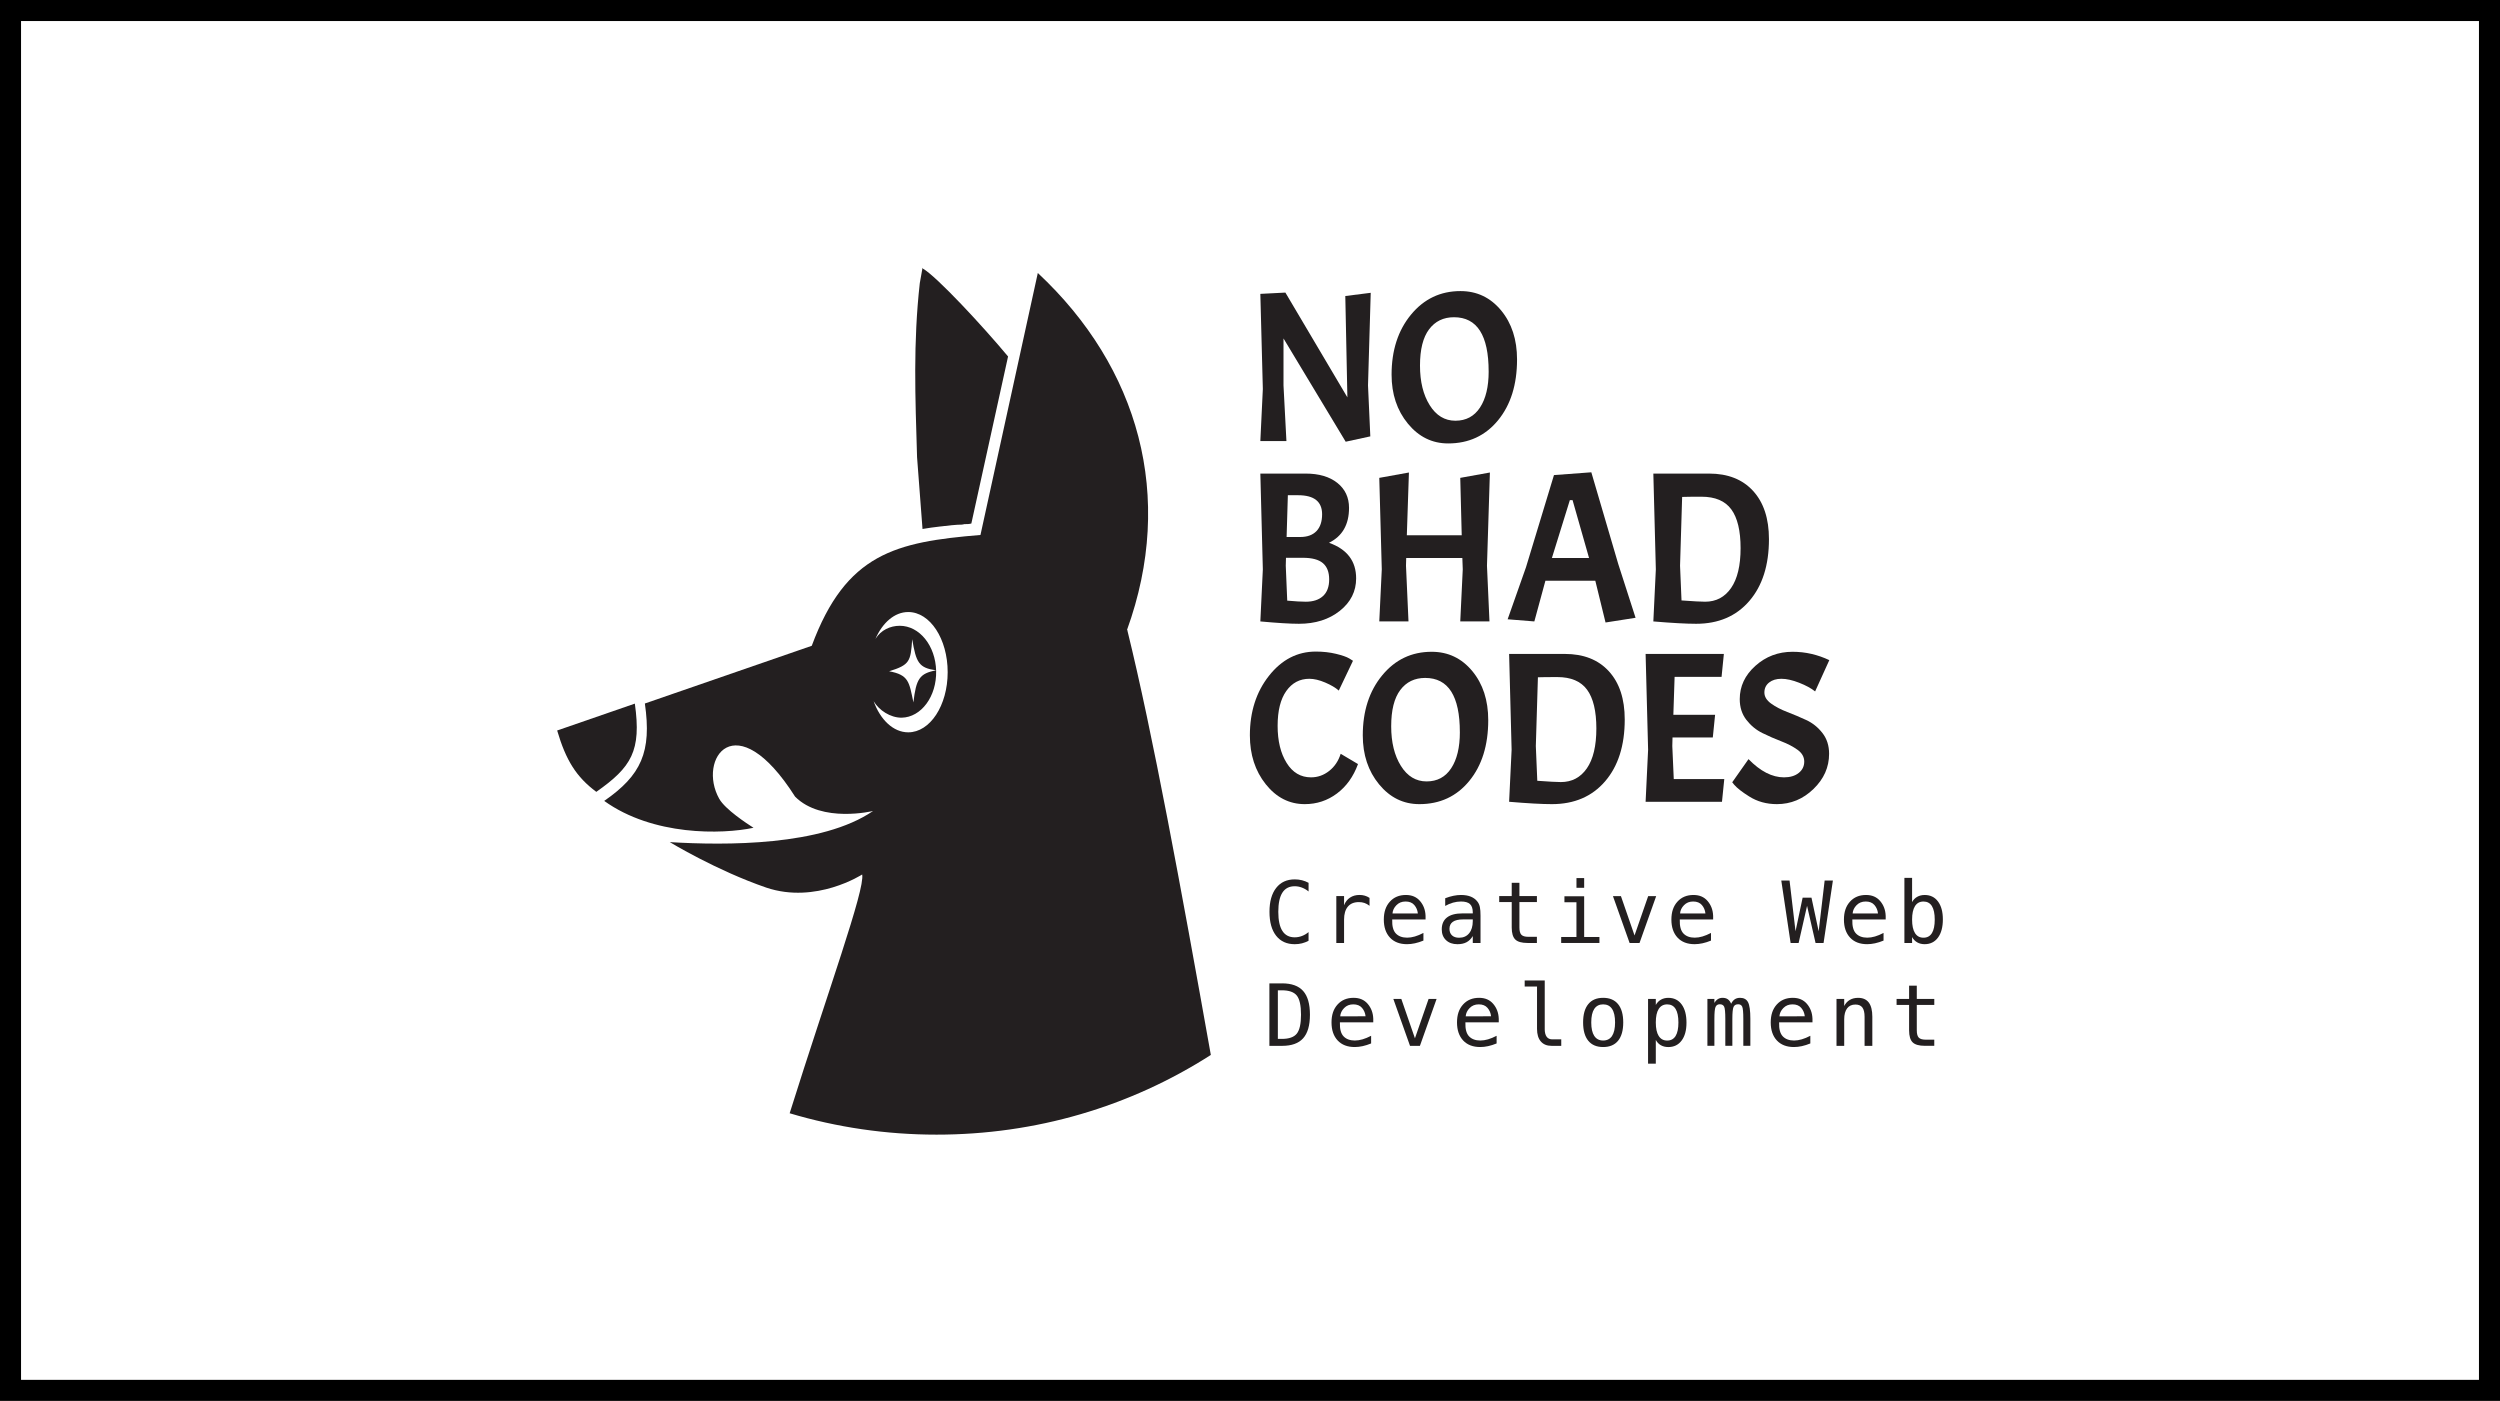
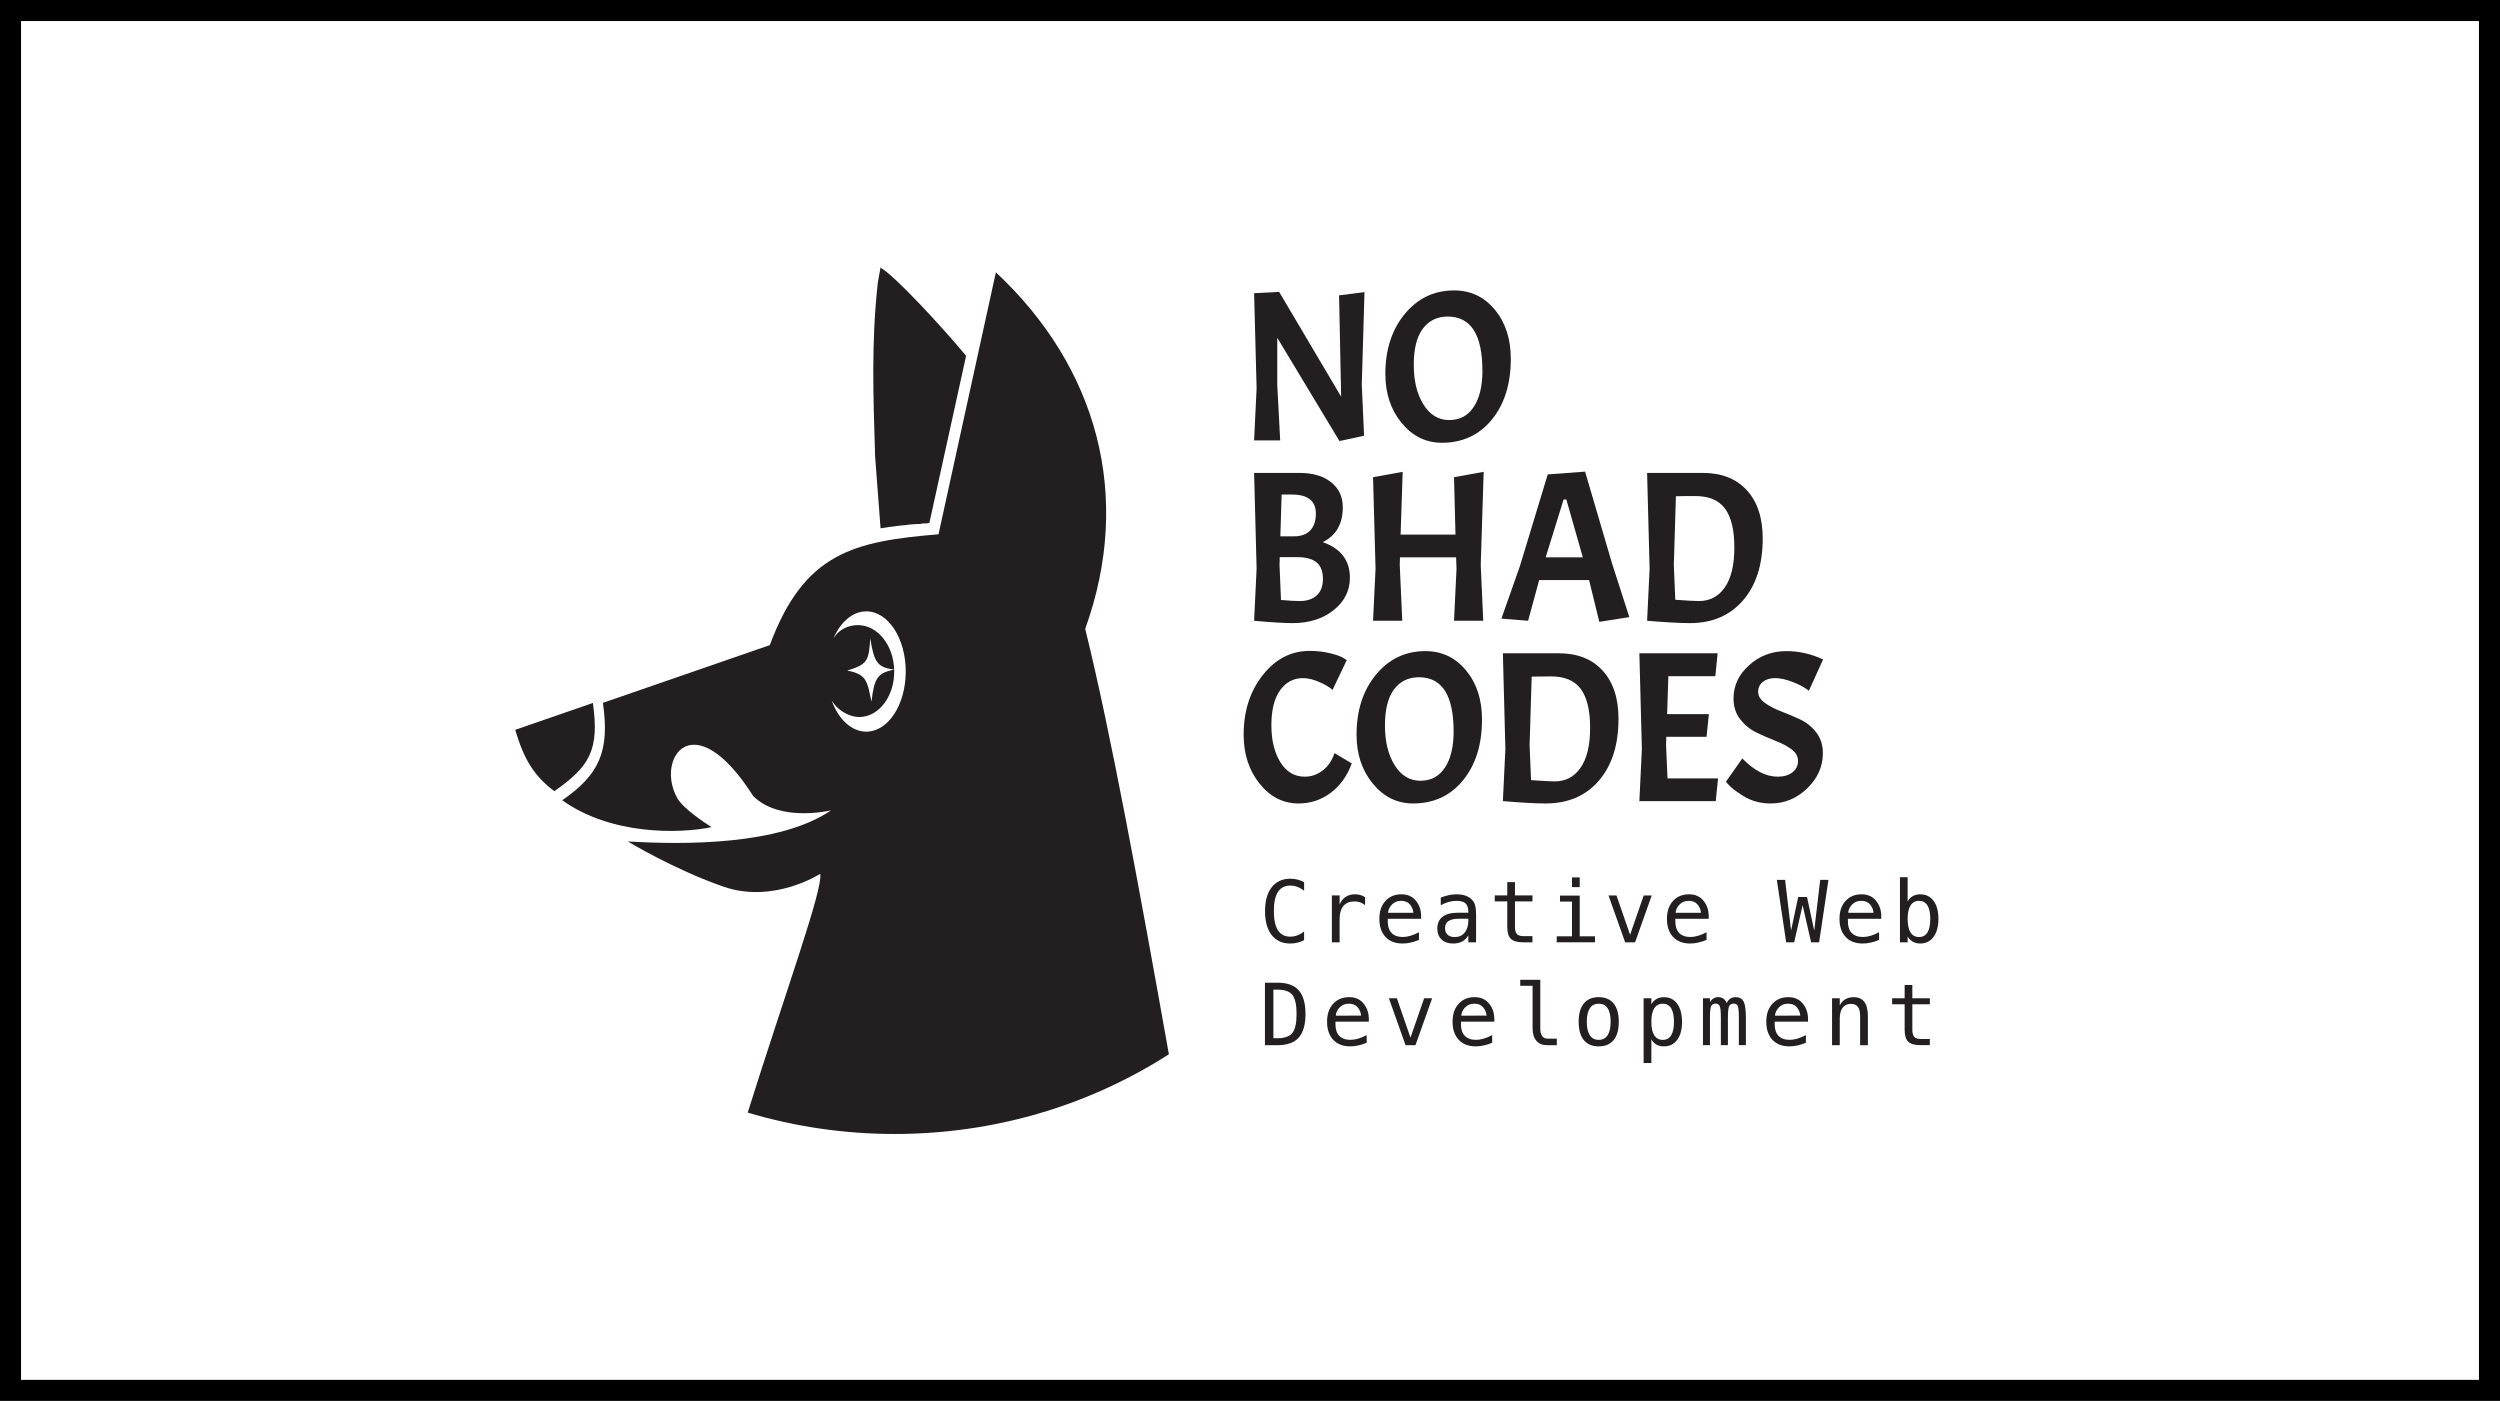
<svg xmlns="http://www.w3.org/2000/svg" width="1069.5" height="599.3" viewBox="0 0 1069.5 599.3">
  <rect id="Card_Outline" x="4.5" y="4.5" width="1060.5" height="590.3" fill="#fff" stroke="#000" stroke-miterlimit="10" stroke-width="9" />
-   <g transform="translate(17.211 1.3489) scale(0.763895)">
-     <g id="Text">
-       <g>
-         <path d="M745.11,162.21l-1.52,51.84,1.29,28.56-13.79,3-34.83-57.84v26.28l1.64,31.2h-14.61l1.4-29.16-1.4-53.28,14.03-.72,34.72,58.68-1.17-56.76,14.26-1.8Z" fill="#231f20" />
-         <path d="M795.37,161.25c9.19,0,16.77,3.6,22.74,10.8,5.96,7.2,8.94,16.36,8.94,27.48,0,14.08-3.55,25.44-10.64,34.08-7.09,8.64-16.41,12.96-27.94,12.96-8.96,0-16.48-3.7-22.56-11.1-6.08-7.4-9.12-16.54-9.12-27.42,0-13.6,3.62-24.8,10.87-33.6,7.25-8.8,16.48-13.2,27.7-13.2ZM811.15,206.25c0-20.24-6.47-30.36-19.4-30.36-5.92,0-10.58,2.26-13.97,6.78-3.39,4.52-5.08,11.28-5.08,20.28s1.81,16.4,5.44,22.2c3.62,5.8,8.42,8.7,14.38,8.7s10.56-2.46,13.79-7.38c3.23-4.92,4.85-11.66,4.85-20.22Z" fill="#231f20" />
-         <path d="M708.64,263.45c7.48,0,13.4,1.74,17.77,5.22,4.36,3.48,6.55,8.14,6.55,13.98,0,9.36-3.74,15.88-11.22,19.56,10.13,3.6,15.2,10.24,15.2,19.92,0,7.28-3.04,13.34-9.12,18.18-6.08,4.84-13.72,7.26-22.91,7.26-4.83,0-12.04-.44-21.62-1.32l1.4-29.16-1.4-53.64h25.37ZM707.12,310.61h-9.47l-.12,4.44.82,19.56c4.52.4,7.99.6,10.4.6,4.13,0,7.34-1.06,9.64-3.18,2.3-2.12,3.45-5.22,3.45-9.3s-1.17-7.12-3.51-9.12c-2.34-2-6.08-3-11.22-3ZM704.43,275.57h-5.73l-.7,23.4h7.6c3.97,0,7.01-1.1,9.12-3.3,2.1-2.2,3.16-5.34,3.16-9.42,0-7.12-4.48-10.68-13.44-10.68Z" fill="#231f20" />
-         <path d="M811.85,262.85l-1.64,52.2,1.4,31.2h-16.36l1.4-29.16-.23-6.36h-31.44l-.12,4.32,1.4,31.2h-16.36l1.4-29.16-1.4-51.24,16.6-3-1.17,35.16h30.74l-.82-32.16,16.6-3Z" fill="#231f20" />
-         <path d="M876.61,346.85l-5.73-23.4h-27.94l-6.2,22.8-14.96-1.2,10.29-29.16,15.66-51.6,20.92-1.56,15.08,51.36,9.7,30.12-16.83,2.64ZM858.14,278.33h-1.52l-10.05,32.4h20.81l-9.23-32.4Z" fill="#231f20" />
-         <path d="M927.34,347.57c-5.53,0-13.52-.44-23.96-1.32l1.4-29.16-1.4-53.64h31.21c10.52,0,18.74,3.24,24.66,9.72,5.92,6.48,8.88,15.48,8.88,27,0,14.56-3.66,26.1-10.99,34.62-7.33,8.52-17.26,12.78-29.81,12.78ZM930.38,276.41c-5.14,0-8.77.04-10.87.12l-1.17,38.52.82,19.44c6.55.48,10.95.72,13.21.72,6.16,0,11.01-2.56,14.55-7.68,3.54-5.12,5.32-12.56,5.32-22.32s-1.74-17-5.2-21.72c-3.47-4.72-9.02-7.08-16.66-7.08Z" fill="#231f20" />
-         <path d="M708.17,448.57c-8.65,0-15.94-3.72-21.86-11.16-5.92-7.44-8.88-16.56-8.88-27.36,0-13.2,3.57-24.32,10.7-33.36,7.13-9.04,15.88-13.56,26.24-13.56,4.05,0,7.81.42,11.28,1.26,3.47.84,5.94,1.7,7.42,2.58l2.1,1.32-7.95,16.68c-1.79-1.6-4.33-3.1-7.6-4.5-3.27-1.4-6.24-2.1-8.88-2.1-5.38,0-9.68,2.28-12.92,6.84-3.23,4.56-4.85,11.06-4.85,19.5s1.67,15.36,5.03,20.76c3.35,5.4,7.91,8.1,13.68,8.1,3.74,0,7.13-1.2,10.17-3.6,3.04-2.4,5.18-5.6,6.43-9.6l9.7,5.76c-2.57,7.04-6.51,12.54-11.81,16.5-5.3,3.96-11.3,5.94-18,5.94Z" fill="#231f20" />
-         <path d="M779.24,363.25c9.19,0,16.77,3.6,22.74,10.8,5.96,7.2,8.94,16.36,8.94,27.48,0,14.08-3.55,25.44-10.64,34.08-7.09,8.64-16.41,12.96-27.94,12.96-8.96,0-16.48-3.7-22.56-11.1-6.08-7.4-9.12-16.54-9.12-27.42,0-13.6,3.62-24.8,10.87-33.6,7.25-8.8,16.48-13.2,27.7-13.2ZM795.02,408.25c0-20.24-6.47-30.36-19.4-30.36-5.92,0-10.58,2.26-13.97,6.78-3.39,4.52-5.08,11.28-5.08,20.28s1.81,16.4,5.44,22.2c3.62,5.8,8.42,8.7,14.38,8.7s10.56-2.46,13.79-7.38c3.23-4.92,4.85-11.66,4.85-20.22Z" fill="#231f20" />
-         <path d="M846.57,448.57c-5.53,0-13.52-.44-23.96-1.32l1.4-29.16-1.4-53.64h31.21c10.52,0,18.74,3.24,24.66,9.72,5.92,6.48,8.88,15.48,8.88,27,0,14.56-3.66,26.1-10.99,34.62-7.33,8.52-17.26,12.78-29.81,12.78ZM849.61,377.41c-5.14,0-8.77.04-10.87.12l-1.17,38.52.82,19.44c6.55.48,10.95.72,13.21.72,6.16,0,11.01-2.56,14.55-7.68,3.54-5.12,5.32-12.56,5.32-22.32s-1.74-17-5.2-21.72c-3.47-4.72-9.02-7.08-16.66-7.08Z" fill="#231f20" />
-         <path d="M899.05,447.25l1.4-29.16-1.4-53.64h43.83l-1.29,12.84h-26.3l-.7,21.24h23.38l-1.29,12.72h-22.56l-.12,4.8.82,18.48h28.29l-1.29,12.72h-42.78Z" fill="#231f20" />
-         <path d="M956.68,423.37c6.62,6.8,13.25,10.2,19.87,10.2,3.43,0,6.17-.82,8.24-2.46,2.06-1.64,3.1-3.76,3.1-6.36s-1.25-4.8-3.74-6.6c-2.5-1.8-5.51-3.38-9.06-4.74-3.55-1.36-7.07-2.9-10.58-4.62-3.51-1.72-6.51-4.18-9-7.38-2.49-3.2-3.74-7.08-3.74-11.64,0-7.2,2.92-13.42,8.77-18.66,5.84-5.24,12.78-7.86,20.81-7.86,3.66,0,7.21.4,10.64,1.2,3.43.8,6.74,1.96,9.94,3.48l-7.95,17.52c-2.18-1.76-5.16-3.38-8.94-4.86-3.78-1.48-7.09-2.22-9.94-2.22s-5.14.7-6.9,2.1c-1.75,1.4-2.63,3.26-2.63,5.58s1.25,4.38,3.74,6.18c2.49,1.8,5.51,3.38,9.06,4.74,3.54,1.36,7.09,2.86,10.64,4.5,3.55,1.64,6.56,4.06,9.06,7.26,2.49,3.2,3.74,7.08,3.74,11.64,0,7.52-2.92,14.1-8.77,19.74-5.84,5.64-12.66,8.46-20.46,8.46-5.84,0-11.03-1.44-15.55-4.32-3.97-2.48-6.78-4.68-8.42-6.6l-1.05-1.32,9.12-12.96Z" fill="#231f20" />
-       </g>
-       <g id="Creative_Web_Development" data-name="Creative WebDevelopment">
-         <path d="M710.29,525.09c-1.2.64-2.44,1.12-3.7,1.44s-2.61.48-4.03.48c-4.48,0-7.96-1.59-10.44-4.76s-3.71-7.63-3.71-13.38,1.25-10.18,3.74-13.37,5.96-4.79,10.42-4.79c1.42,0,2.77.16,4.03.48s2.5.8,3.7,1.44v4.85c-1.16-.95-2.4-1.68-3.73-2.18s-2.66-.75-4.01-.75c-3.08,0-5.38,1.19-6.91,3.56s-2.3,5.96-2.3,10.76.77,8.36,2.3,10.73,3.84,3.56,6.91,3.56c1.38,0,2.72-.25,4.04-.75s2.55-1.23,3.69-2.18v4.85Z" fill="#231f20" />
-         <path d="M744.42,505.49c-.92-.72-1.86-1.24-2.81-1.57s-2-.49-3.14-.49c-2.69,0-4.74.84-6.16,2.53s-2.13,4.12-2.13,7.31v13.05h-4.34v-26.25h4.34v5.13c.72-1.86,1.82-3.29,3.32-4.28s3.26-1.49,5.31-1.49c1.06,0,2.05.13,2.98.4s1.8.68,2.65,1.24v4.41Z" fill="#231f20" />
-         <path d="M775.82,511.05v2.11h-18.68v.14c-.12,3.58.56,6.15,2.05,7.71s3.6,2.34,6.32,2.34c1.38,0,2.81-.22,4.31-.66s3.1-1.1,4.8-1.99v4.29c-1.64.67-3.22,1.18-4.75,1.51s-3,.5-4.42.5c-4.08,0-7.27-1.22-9.56-3.67s-3.45-5.82-3.45-10.11,1.12-7.53,3.38-10.03,5.25-3.75,9-3.75c3.34,0,5.98,1.13,7.91,3.4s2.96,5,3.08,8.2ZM771.5,509.78c-.19-1.81-.85-3.38-1.98-4.7s-2.76-1.98-4.89-1.98-3.79.69-5.13,2.06-2.08,2.92-2.2,4.64l14.2-.02Z" fill="#231f20" />
-         <path d="M806.6,511.35v14.98h-4.34v-3.89c-.92,1.56-2.08,2.71-3.48,3.46s-3.1,1.11-5.1,1.11c-2.67,0-4.8-.75-6.4-2.26s-2.39-3.53-2.39-6.06c0-2.92.98-5.14,2.94-6.66s4.84-2.27,8.64-2.27h5.79v-.68c-.02-2.09-.55-3.61-1.59-4.56s-2.72-1.42-5.02-1.42c-1.47,0-2.95.21-4.45.63s-2.96,1.04-4.38,1.85v-4.31c1.59-.61,3.12-1.07,4.58-1.37s2.88-.46,4.25-.46c2.17,0,4.03.32,5.57.96s2.79,1.6,3.74,2.88c.59.78,1.02,1.75,1.27,2.89s.38,2.87.38,5.17ZM798.23,513.13h-1.43c-2.52,0-4.41.44-5.68,1.32s-1.91,2.2-1.91,3.95c0,1.58.48,2.8,1.43,3.68s2.27,1.31,3.96,1.31c2.38,0,4.24-.82,5.6-2.47s2.05-3.93,2.06-6.83v-.96h-4.03Z" fill="#231f20" />
-         <path d="M828.38,492.62v7.45h9.8v3.35h-9.8v14.25c0,1.94.37,3.29,1.1,4.05s2.02,1.15,3.84,1.15h4.85v3.45h-5.27c-3.23,0-5.52-.65-6.84-1.95s-1.99-3.53-1.99-6.7v-14.25h-7.01v-3.35h7.01v-7.45h4.31Z" fill="#231f20" />
-         <path d="M853.6,500.17h11.04v22.8h8.55v3.35h-21.42v-3.35h8.55v-19.45h-6.73v-3.35ZM860.33,489.98h4.31v5.44h-4.31v-5.44Z" fill="#231f20" />
-         <path d="M880.75,500.08h4.48l7.62,22.03,7.64-22.03h4.48l-9.33,26.25h-5.55l-9.33-26.25Z" fill="#231f20" />
-         <path d="M936.87,511.05v2.11h-18.68v.14c-.12,3.58.56,6.15,2.05,7.71s3.6,2.34,6.32,2.34c1.38,0,2.81-.22,4.31-.66s3.1-1.1,4.8-1.99v4.29c-1.64.67-3.22,1.18-4.75,1.51s-3,.5-4.42.5c-4.08,0-7.27-1.22-9.56-3.67s-3.45-5.82-3.45-10.11,1.12-7.53,3.38-10.03,5.25-3.75,9-3.75c3.34,0,5.98,1.13,7.91,3.4s2.96,5,3.08,8.2ZM932.55,509.78c-.19-1.81-.85-3.38-1.98-4.7s-2.76-1.98-4.89-1.98-3.79.69-5.13,2.06-2.08,2.92-2.2,4.64l14.2-.02Z" fill="#231f20" />
-         <path d="M975.04,491.34h4.62l3.35,28.41,3.98-18.8h4.95l4.03,18.84,3.35-28.45h4.62l-5.23,34.99h-4.48l-4.76-20.79-4.73,20.79h-4.48l-5.23-34.99Z" fill="#231f20" />
-         <path d="M1033.5,511.05v2.11h-18.68v.14c-.12,3.58.56,6.15,2.05,7.71s3.6,2.34,6.32,2.34c1.38,0,2.81-.22,4.31-.66s3.1-1.1,4.8-1.99v4.29c-1.64.67-3.22,1.18-4.75,1.51s-3,.5-4.42.5c-4.08,0-7.27-1.22-9.56-3.67s-3.45-5.82-3.45-10.11,1.12-7.53,3.38-10.03,5.25-3.75,9-3.75c3.34,0,5.98,1.13,7.91,3.4s2.96,5,3.08,8.2ZM1029.19,509.78c-.19-1.81-.85-3.38-1.98-4.7s-2.76-1.98-4.89-1.98-3.79.69-5.13,2.06-2.08,2.92-2.2,4.64l14.2-.02Z" fill="#231f20" />
-         <path d="M1048.29,503.43c.69-1.28,1.64-2.27,2.85-2.95s2.61-1.03,4.21-1.03c3.16,0,5.64,1.21,7.45,3.64s2.72,5.78,2.72,10.04-.91,7.72-2.73,10.18-4.32,3.69-7.49,3.69c-1.56,0-2.94-.34-4.14-1.02s-2.15-1.67-2.87-2.96v3.3h-4.31v-36.47h4.31v13.57ZM1060.97,513.23c0-3.34-.53-5.87-1.59-7.57s-2.63-2.55-4.71-2.55-3.68.86-4.76,2.57-1.62,4.23-1.62,7.56.54,5.83,1.62,7.55,2.66,2.58,4.76,2.58,3.65-.85,4.71-2.55,1.59-4.23,1.59-7.57Z" fill="#231f20" />
-         <path d="M695.46,548.94c5.34,0,9.28,1.42,11.81,4.27s3.8,7.27,3.8,13.27-1.27,10.37-3.8,13.21-6.47,4.25-11.81,4.25h-7.1v-34.99h7.1ZM695.36,580.04c3.98,0,6.77-.98,8.34-2.94s2.37-5.5,2.37-10.63-.79-8.74-2.36-10.7-4.36-2.94-8.36-2.94h-2.25v27.21h2.25Z" fill="#231f20" />
-         <path d="M746.53,568.65v2.11h-18.68v.14c-.12,3.58.56,6.15,2.05,7.71s3.6,2.34,6.32,2.34c1.38,0,2.81-.22,4.31-.66s3.1-1.1,4.8-1.99v4.29c-1.64.67-3.22,1.18-4.75,1.51s-3,.5-4.42.5c-4.08,0-7.27-1.22-9.56-3.67s-3.45-5.82-3.45-10.11,1.12-7.53,3.38-10.03,5.25-3.75,9-3.75c3.34,0,5.98,1.13,7.91,3.4s2.96,5,3.08,8.2ZM742.22,567.38c-.19-1.81-.85-3.38-1.98-4.7s-2.76-1.98-4.89-1.98-3.79.69-5.13,2.06-2.08,2.92-2.2,4.64l14.2-.02Z" fill="#231f20" />
-         <path d="M757.77,557.68h4.48l7.62,22.03,7.64-22.03h4.48l-9.33,26.25h-5.55l-9.33-26.25Z" fill="#231f20" />
-         <path d="M816.81,568.65v2.11h-18.68v.14c-.12,3.58.56,6.15,2.05,7.71s3.6,2.34,6.32,2.34c1.38,0,2.81-.22,4.31-.66s3.1-1.1,4.8-1.99v4.29c-1.64.67-3.22,1.18-4.75,1.51s-3,.5-4.42.5c-4.08,0-7.27-1.22-9.56-3.67s-3.45-5.82-3.45-10.11,1.12-7.53,3.38-10.03,5.25-3.75,9-3.75c3.34,0,5.98,1.13,7.91,3.4s2.96,5,3.08,8.2ZM812.5,567.38c-.19-1.81-.85-3.38-1.98-4.7s-2.76-1.98-4.89-1.98-3.79.69-5.13,2.06-2.08,2.92-2.2,4.64l14.2-.02Z" fill="#231f20" />
-         <path d="M842.55,574.44c0,1.94.36,3.4,1.07,4.38s1.76,1.48,3.15,1.48h5.04v3.63h-5.46c-2.58,0-4.57-.82-5.99-2.47s-2.12-3.99-2.12-7.02v-23.74h-6.91v-3.38h11.23v27.12Z" fill="#231f20" />
-         <path d="M875.27,557.04c3.64,0,6.43,1.18,8.36,3.54s2.89,5.77,2.89,10.24-.96,7.9-2.88,10.25-4.71,3.53-8.37,3.53-6.42-1.18-8.34-3.53-2.88-5.77-2.88-10.25.96-7.88,2.88-10.24,4.7-3.54,8.34-3.54ZM875.27,560.7c-2.19,0-3.84.85-4.97,2.55s-1.69,4.23-1.69,7.57.56,5.85,1.69,7.56,2.78,2.57,4.97,2.57,3.87-.86,4.99-2.57,1.69-4.23,1.69-7.56-.56-5.87-1.69-7.57-2.79-2.55-4.99-2.55Z" fill="#231f20" />
-         <path d="M904.76,580.62v13.29h-4.34v-36.23h4.34v3.35c.72-1.3,1.68-2.29,2.87-2.96s2.57-1.02,4.14-1.02c3.17,0,5.66,1.23,7.46,3.68s2.71,5.85,2.71,10.2-.91,7.61-2.72,10.04-4.3,3.64-7.45,3.64c-1.59,0-2.99-.34-4.18-1.02s-2.14-1.67-2.82-2.96ZM917.42,570.83c0-3.34-.53-5.87-1.58-7.57s-2.62-2.55-4.7-2.55-3.68.86-4.76,2.57-1.62,4.23-1.62,7.56.54,5.83,1.62,7.55,2.66,2.58,4.76,2.58,3.64-.85,4.7-2.55,1.58-4.23,1.58-7.57Z" fill="#231f20" />
-         <path d="M946.96,560.35c.53-1.12,1.21-1.96,2.03-2.5s1.81-.81,2.96-.81c2.11,0,3.6.82,4.46,2.45s1.3,4.71,1.3,9.22v15.21h-3.94v-15.02c0-3.7-.21-6-.62-6.9s-1.17-1.35-2.26-1.35c-1.25,0-2.11.48-2.57,1.44s-.69,3.23-.69,6.81v15.02h-3.94v-15.02c0-3.75-.22-6.06-.67-6.94s-1.25-1.31-2.4-1.31-1.93.48-2.38,1.44-.67,3.23-.67,6.81v15.02h-3.91v-26.25h3.91v2.25c.52-.94,1.16-1.65,1.93-2.14s1.65-.74,2.64-.74c1.19,0,2.18.27,2.96.82s1.4,1.38,1.84,2.48Z" fill="#231f20" />
-         <path d="M992.5,568.65v2.11h-18.68v.14c-.12,3.58.56,6.15,2.05,7.71s3.6,2.34,6.32,2.34c1.38,0,2.81-.22,4.31-.66s3.1-1.1,4.8-1.99v4.29c-1.64.67-3.22,1.18-4.75,1.51s-3,.5-4.42.5c-4.08,0-7.27-1.22-9.56-3.67s-3.45-5.82-3.45-10.11,1.12-7.53,3.38-10.03,5.25-3.75,9-3.75c3.34,0,5.98,1.13,7.91,3.4s2.96,5,3.08,8.2ZM988.19,567.38c-.19-1.81-.85-3.38-1.98-4.7s-2.76-1.98-4.89-1.98-3.79.69-5.13,2.06-2.08,2.92-2.2,4.64l14.2-.02Z" fill="#231f20" />
-         <path d="M1026.02,567.66v16.27h-4.34v-16.27c0-2.36-.41-4.09-1.24-5.2s-2.12-1.66-3.89-1.66c-2.02,0-3.57.71-4.65,2.14s-1.63,3.48-1.63,6.15v14.84h-4.31v-26.25h4.31v3.94c.77-1.5,1.8-2.64,3.12-3.41s2.87-1.16,4.66-1.16c2.67,0,4.67.88,5.99,2.64s1.98,4.42,1.98,7.98Z" fill="#231f20" />
-         <path d="M1050.92,550.22v7.45h9.8v3.35h-9.8v14.25c0,1.94.37,3.29,1.1,4.05s2.02,1.15,3.84,1.15h4.85v3.45h-5.27c-3.23,0-5.52-.65-6.84-1.95s-1.99-3.53-1.99-6.7v-14.25h-7.01v-3.35h7.01v-7.45h4.31Z" fill="#231f20" />
-       </g>
+   <g transform="translate(14.5438 1.0625) scale(0.763895)">
+     <g>
+       <path d="M745.11,162.21l-1.52,51.84,1.29,28.56-13.79,3-34.83-57.84v26.28l1.64,31.2h-14.61l1.4-29.16-1.4-53.28,14.03-.72,34.72,58.68-1.17-56.76,14.26-1.8Z" fill="#231f20" />
+       <path d="M795.37,161.25c9.19,0,16.77,3.6,22.74,10.8,5.96,7.2,8.94,16.36,8.94,27.48,0,14.08-3.55,25.44-10.64,34.08-7.09,8.64-16.41,12.96-27.94,12.96-8.96,0-16.48-3.7-22.56-11.1-6.08-7.4-9.12-16.54-9.12-27.42,0-13.6,3.62-24.8,10.87-33.6,7.25-8.8,16.48-13.2,27.7-13.2ZM811.15,206.25c0-20.24-6.47-30.36-19.4-30.36-5.92,0-10.58,2.26-13.97,6.78-3.39,4.52-5.08,11.28-5.08,20.28s1.81,16.4,5.44,22.2c3.62,5.8,8.42,8.7,14.38,8.7s10.56-2.46,13.79-7.38c3.23-4.92,4.85-11.66,4.85-20.22Z" fill="#231f20" />
+       <path d="M708.64,263.45c7.48,0,13.4,1.74,17.77,5.22,4.36,3.48,6.55,8.14,6.55,13.98,0,9.36-3.74,15.88-11.22,19.56,10.13,3.6,15.2,10.24,15.2,19.92,0,7.28-3.04,13.34-9.12,18.18-6.08,4.84-13.72,7.26-22.91,7.26-4.83,0-12.04-.44-21.62-1.32l1.4-29.16-1.4-53.64h25.37ZM707.12,310.61h-9.47l-.12,4.44.82,19.56c4.52.4,7.99.6,10.4.6,4.13,0,7.34-1.06,9.64-3.18,2.3-2.12,3.45-5.22,3.45-9.3s-1.17-7.12-3.51-9.12c-2.34-2-6.08-3-11.22-3ZM704.43,275.57h-5.73l-.7,23.4h7.6c3.97,0,7.01-1.1,9.12-3.3,2.1-2.2,3.16-5.34,3.16-9.42,0-7.12-4.48-10.68-13.44-10.68Z" fill="#231f20" />
+       <path d="M811.85,262.85l-1.64,52.2,1.4,31.2h-16.36l1.4-29.16-.23-6.36h-31.44l-.12,4.32,1.4,31.2h-16.36l1.4-29.16-1.4-51.24,16.6-3-1.17,35.16h30.74l-.82-32.16,16.6-3Z" fill="#231f20" />
+       <path d="M876.61,346.85l-5.73-23.4h-27.94l-6.2,22.8-14.96-1.2,10.29-29.16,15.66-51.6,20.92-1.56,15.08,51.36,9.7,30.12-16.83,2.64ZM858.14,278.33h-1.52l-10.05,32.4h20.81l-9.23-32.4Z" fill="#231f20" />
+       <path d="M927.34,347.57c-5.53,0-13.52-.44-23.96-1.32l1.4-29.16-1.4-53.64h31.21c10.52,0,18.74,3.24,24.66,9.72,5.92,6.48,8.88,15.48,8.88,27,0,14.56-3.66,26.1-10.99,34.62-7.33,8.52-17.26,12.78-29.81,12.78ZM930.38,276.41c-5.14,0-8.77.04-10.87.12l-1.17,38.52.82,19.44c6.55.48,10.95.72,13.21.72,6.16,0,11.01-2.56,14.55-7.68,3.54-5.12,5.32-12.56,5.32-22.32s-1.74-17-5.2-21.72c-3.47-4.72-9.02-7.08-16.66-7.08Z" fill="#231f20" />
+       <path d="M708.17,448.57c-8.65,0-15.94-3.72-21.86-11.16-5.92-7.44-8.88-16.56-8.88-27.36,0-13.2,3.57-24.32,10.7-33.36,7.13-9.04,15.88-13.56,26.24-13.56,4.05,0,7.81.42,11.28,1.26,3.47.84,5.94,1.7,7.42,2.58l2.1,1.32-7.95,16.68c-1.79-1.6-4.33-3.1-7.6-4.5-3.27-1.4-6.24-2.1-8.88-2.1-5.38,0-9.68,2.28-12.92,6.84-3.23,4.56-4.85,11.06-4.85,19.5s1.67,15.36,5.03,20.76c3.35,5.4,7.91,8.1,13.68,8.1,3.74,0,7.13-1.2,10.17-3.6,3.04-2.4,5.18-5.6,6.43-9.6l9.7,5.76c-2.57,7.04-6.51,12.54-11.81,16.5-5.3,3.96-11.3,5.94-18,5.94Z" fill="#231f20" />
+       <path d="M779.24,363.25c9.19,0,16.77,3.6,22.74,10.8,5.96,7.2,8.94,16.36,8.94,27.48,0,14.08-3.55,25.44-10.64,34.08-7.09,8.64-16.41,12.96-27.94,12.96-8.96,0-16.48-3.7-22.56-11.1-6.08-7.4-9.12-16.54-9.12-27.42,0-13.6,3.62-24.8,10.87-33.6,7.25-8.8,16.48-13.2,27.7-13.2ZM795.02,408.25c0-20.24-6.47-30.36-19.4-30.36-5.92,0-10.58,2.26-13.97,6.78-3.39,4.52-5.08,11.28-5.08,20.28s1.81,16.4,5.44,22.2c3.62,5.8,8.42,8.7,14.38,8.7s10.56-2.46,13.79-7.38c3.23-4.92,4.85-11.66,4.85-20.22Z" fill="#231f20" />
+       <path d="M846.57,448.57c-5.53,0-13.52-.44-23.96-1.32l1.4-29.16-1.4-53.64h31.21c10.52,0,18.74,3.24,24.66,9.72,5.92,6.48,8.88,15.48,8.88,27,0,14.56-3.66,26.1-10.99,34.62-7.33,8.52-17.26,12.78-29.81,12.78ZM849.61,377.41c-5.14,0-8.77.04-10.87.12l-1.17,38.52.82,19.44c6.55.48,10.95.72,13.21.72,6.16,0,11.01-2.56,14.55-7.68,3.54-5.12,5.32-12.56,5.32-22.32s-1.74-17-5.2-21.72c-3.47-4.72-9.02-7.08-16.66-7.08Z" fill="#231f20" />
+       <path d="M899.05,447.25l1.4-29.16-1.4-53.64h43.83l-1.29,12.84h-26.3l-.7,21.24h23.38l-1.29,12.72h-22.56l-.12,4.8.82,18.48h28.29l-1.29,12.72h-42.78Z" fill="#231f20" />
+       <path d="M956.68,423.37c6.62,6.8,13.25,10.2,19.87,10.2,3.43,0,6.17-.82,8.24-2.46,2.06-1.64,3.1-3.76,3.1-6.36s-1.25-4.8-3.74-6.6c-2.5-1.8-5.51-3.38-9.06-4.74-3.55-1.36-7.07-2.9-10.58-4.62-3.51-1.72-6.51-4.18-9-7.38-2.49-3.2-3.74-7.08-3.74-11.64,0-7.2,2.92-13.42,8.77-18.66,5.84-5.24,12.78-7.86,20.81-7.86,3.66,0,7.21.4,10.64,1.2,3.43.8,6.74,1.96,9.94,3.48l-7.95,17.52c-2.18-1.76-5.16-3.38-8.94-4.86-3.78-1.48-7.09-2.22-9.94-2.22s-5.14.7-6.9,2.1c-1.75,1.4-2.63,3.26-2.63,5.58s1.25,4.38,3.74,6.18c2.49,1.8,5.51,3.38,9.06,4.74,3.54,1.36,7.09,2.86,10.64,4.5,3.55,1.64,6.56,4.06,9.06,7.26,2.49,3.2,3.74,7.08,3.74,11.64,0,7.52-2.92,14.1-8.77,19.74-5.84,5.64-12.66,8.46-20.46,8.46-5.84,0-11.03-1.44-15.55-4.32-3.97-2.48-6.78-4.68-8.42-6.6l-1.05-1.32,9.12-12.96Z" fill="#231f20" />
    </g>
-     <g id="Arrow_Avatar" transform="translate(8.588 8.456) scale(1.26146 1.303168)">
+     <g id="Creative_Web_Development" data-name="Creative WebDevelopment">
+       <path d="M711.29,525.09c-1.2.64-2.44,1.12-3.7,1.44s-2.61.48-4.03.48c-4.48,0-7.96-1.59-10.44-4.76s-3.71-7.63-3.71-13.38,1.25-10.18,3.74-13.37,5.96-4.79,10.42-4.79c1.42,0,2.77.16,4.03.48s2.5.8,3.7,1.44v4.85c-1.16-.95-2.4-1.68-3.73-2.18s-2.66-.75-4.01-.75c-3.08,0-5.38,1.19-6.91,3.56s-2.3,5.96-2.3,10.76.77,8.36,2.3,10.73,3.84,3.56,6.91,3.56c1.38,0,2.72-.25,4.04-.75s2.55-1.23,3.69-2.18v4.85Z" fill="#231f20" />
+       <path d="M745.42,505.49c-.92-.72-1.86-1.24-2.81-1.57s-2-.49-3.14-.49c-2.69,0-4.74.84-6.16,2.53s-2.13,4.12-2.13,7.31v13.05h-4.34v-26.25h4.34v5.13c.72-1.86,1.82-3.29,3.32-4.28s3.26-1.49,5.31-1.49c1.06,0,2.05.13,2.98.4s1.8.68,2.65,1.24v4.41Z" fill="#231f20" />
+       <path d="M776.82,511.05v2.11h-18.68v.14c-.12,3.58.56,6.15,2.05,7.71s3.6,2.34,6.32,2.34c1.38,0,2.81-.22,4.31-.66s3.1-1.1,4.8-1.99v4.29c-1.64.67-3.22,1.18-4.75,1.51s-3,.5-4.42.5c-4.08,0-7.27-1.22-9.56-3.67s-3.45-5.82-3.45-10.11,1.12-7.53,3.38-10.03,5.25-3.75,9-3.75c3.34,0,5.98,1.13,7.91,3.4s2.96,5,3.08,8.2ZM772.5,509.78c-.19-1.81-.85-3.38-1.98-4.7s-2.76-1.98-4.89-1.98-3.79.69-5.13,2.06-2.08,2.92-2.2,4.64l14.2-.02Z" fill="#231f20" />
+       <path d="M807.6,511.35v14.98h-4.34v-3.89c-.92,1.56-2.08,2.71-3.48,3.46s-3.1,1.11-5.1,1.11c-2.67,0-4.8-.75-6.4-2.26s-2.39-3.53-2.39-6.06c0-2.92.98-5.14,2.94-6.66s4.84-2.27,8.64-2.27h5.79v-.68c-.02-2.09-.55-3.61-1.59-4.56s-2.72-1.42-5.02-1.42c-1.47,0-2.95.21-4.45.63s-2.96,1.04-4.38,1.85v-4.31c1.59-.61,3.12-1.07,4.58-1.37s2.88-.46,4.25-.46c2.17,0,4.03.32,5.57.96s2.79,1.6,3.74,2.88c.59.78,1.02,1.75,1.27,2.89s.38,2.87.38,5.17ZM799.23,513.13h-1.43c-2.52,0-4.41.44-5.68,1.32s-1.91,2.2-1.91,3.95c0,1.58.48,2.8,1.43,3.68s2.27,1.31,3.96,1.31c2.38,0,4.24-.82,5.6-2.47s2.05-3.93,2.06-6.83v-.96h-4.03Z" fill="#231f20" />
+       <path d="M829.38,492.62v7.45h9.8v3.35h-9.8v14.25c0,1.94.37,3.29,1.1,4.05s2.02,1.15,3.84,1.15h4.85v3.45h-5.27c-3.23,0-5.52-.65-6.84-1.95s-1.99-3.53-1.99-6.7v-14.25h-7.01v-3.35h7.01v-7.45h4.31Z" fill="#231f20" />
+       <path d="M854.6,500.17h11.04v22.8h8.55v3.35h-21.42v-3.35h8.55v-19.45h-6.73v-3.35ZM861.33,489.98h4.31v5.44h-4.31v-5.44Z" fill="#231f20" />
+       <path d="M881.75,500.08h4.48l7.62,22.03,7.64-22.03h4.48l-9.33,26.25h-5.55l-9.33-26.25Z" fill="#231f20" />
+       <path d="M937.87,511.05v2.11h-18.68v.14c-.12,3.58.56,6.15,2.05,7.71s3.6,2.34,6.32,2.34c1.38,0,2.81-.22,4.31-.66s3.1-1.1,4.8-1.99v4.29c-1.64.67-3.22,1.18-4.75,1.51s-3,.5-4.42.5c-4.08,0-7.27-1.22-9.56-3.67s-3.45-5.82-3.45-10.11,1.12-7.53,3.38-10.03,5.25-3.75,9-3.75c3.34,0,5.98,1.13,7.91,3.4s2.96,5,3.08,8.2ZM933.55,509.78c-.19-1.81-.85-3.38-1.98-4.7s-2.76-1.98-4.89-1.98-3.79.69-5.13,2.06-2.08,2.92-2.2,4.64l14.2-.02Z" fill="#231f20" />
+       <path d="M976.04,491.34h4.62l3.35,28.41,3.98-18.8h4.95l4.03,18.84,3.35-28.45h4.62l-5.23,34.99h-4.48l-4.76-20.79-4.73,20.79h-4.48l-5.23-34.99Z" fill="#231f20" />
+       <path d="M1034.5,511.05v2.11h-18.68v.14c-.12,3.58.56,6.15,2.05,7.71s3.6,2.34,6.32,2.34c1.38,0,2.81-.22,4.31-.66s3.1-1.1,4.8-1.99v4.29c-1.64.67-3.22,1.18-4.75,1.51s-3,.5-4.42.5c-4.08,0-7.27-1.22-9.56-3.67s-3.45-5.82-3.45-10.11,1.12-7.53,3.38-10.03,5.25-3.75,9-3.75c3.34,0,5.98,1.13,7.91,3.4s2.96,5,3.08,8.2ZM1030.19,509.78c-.19-1.81-.85-3.38-1.98-4.7s-2.76-1.98-4.89-1.98-3.79.69-5.13,2.06-2.08,2.92-2.2,4.64l14.2-.02Z" fill="#231f20" />
+       <path d="M1049.29,503.43c.69-1.28,1.64-2.27,2.85-2.95s2.61-1.03,4.21-1.03c3.16,0,5.64,1.21,7.45,3.64s2.72,5.78,2.72,10.04-.91,7.72-2.73,10.18-4.32,3.69-7.49,3.69c-1.56,0-2.94-.34-4.14-1.02s-2.15-1.67-2.87-2.96v3.3h-4.31v-36.47h4.31v13.57ZM1061.97,513.23c0-3.34-.53-5.87-1.59-7.57s-2.63-2.55-4.71-2.55-3.68.86-4.76,2.57-1.62,4.23-1.62,7.56.54,5.83,1.62,7.55,2.66,2.58,4.76,2.58,3.65-.85,4.71-2.55,1.59-4.23,1.59-7.57Z" fill="#231f20" />
+       <path d="M696.46,548.94c5.34,0,9.28,1.42,11.81,4.27s3.8,7.27,3.8,13.27-1.27,10.37-3.8,13.21-6.47,4.25-11.81,4.25h-7.1v-34.99h7.1ZM696.36,580.04c3.98,0,6.77-.98,8.34-2.94s2.37-5.5,2.37-10.63-.79-8.74-2.36-10.7-4.36-2.94-8.36-2.94h-2.25v27.21h2.25Z" fill="#231f20" />
+       <path d="M747.53,568.65v2.11h-18.68v.14c-.12,3.58.56,6.15,2.05,7.71s3.6,2.34,6.32,2.34c1.38,0,2.81-.22,4.31-.66s3.1-1.1,4.8-1.99v4.29c-1.64.67-3.22,1.18-4.75,1.51s-3,.5-4.42.5c-4.08,0-7.27-1.22-9.56-3.67s-3.45-5.82-3.45-10.11,1.12-7.53,3.38-10.03,5.25-3.75,9-3.75c3.34,0,5.98,1.13,7.91,3.4s2.96,5,3.08,8.2ZM743.22,567.38c-.19-1.81-.85-3.38-1.98-4.7s-2.76-1.98-4.89-1.98-3.79.69-5.13,2.06-2.08,2.92-2.2,4.64l14.2-.02Z" fill="#231f20" />
+       <path d="M758.77,557.68h4.48l7.62,22.03,7.64-22.03h4.48l-9.33,26.25h-5.55l-9.33-26.25Z" fill="#231f20" />
+       <path d="M817.81,568.65v2.11h-18.68v.14c-.12,3.58.56,6.15,2.05,7.71s3.6,2.34,6.32,2.34c1.38,0,2.81-.22,4.31-.66s3.1-1.1,4.8-1.99v4.29c-1.64.67-3.22,1.18-4.75,1.51s-3,.5-4.42.5c-4.08,0-7.27-1.22-9.56-3.67s-3.45-5.82-3.45-10.11,1.12-7.53,3.38-10.03,5.25-3.75,9-3.75c3.34,0,5.98,1.13,7.91,3.4s2.96,5,3.08,8.2ZM813.5,567.38c-.19-1.81-.85-3.38-1.98-4.7s-2.76-1.98-4.89-1.98-3.79.69-5.13,2.06-2.08,2.92-2.2,4.64l14.2-.02Z" fill="#231f20" />
+       <path d="M843.55,574.44c0,1.94.36,3.4,1.07,4.38s1.76,1.48,3.15,1.48h5.04v3.63h-5.46c-2.58,0-4.57-.82-5.99-2.47s-2.12-3.99-2.12-7.02v-23.74h-6.91v-3.38h11.23v27.12Z" fill="#231f20" />
+       <path d="M876.27,557.04c3.64,0,6.43,1.18,8.36,3.54s2.89,5.77,2.89,10.24-.96,7.9-2.88,10.25-4.71,3.53-8.37,3.53-6.42-1.18-8.34-3.53-2.88-5.77-2.88-10.25.96-7.88,2.88-10.24,4.7-3.54,8.34-3.54ZM876.27,560.7c-2.19,0-3.84.85-4.97,2.55s-1.69,4.23-1.69,7.57.56,5.85,1.69,7.56,2.78,2.57,4.97,2.57,3.87-.86,4.99-2.57,1.69-4.23,1.69-7.56-.56-5.87-1.69-7.57-2.79-2.55-4.99-2.55Z" fill="#231f20" />
+       <path d="M905.76,580.62v13.29h-4.34v-36.23h4.34v3.35c.72-1.3,1.68-2.29,2.87-2.96s2.57-1.02,4.14-1.02c3.17,0,5.66,1.23,7.46,3.68s2.71,5.85,2.71,10.2-.91,7.61-2.72,10.04-4.3,3.64-7.45,3.64c-1.59,0-2.99-.34-4.18-1.02s-2.14-1.67-2.82-2.96ZM918.42,570.83c0-3.34-.53-5.87-1.58-7.57s-2.62-2.55-4.7-2.55-3.68.86-4.76,2.57-1.62,4.23-1.62,7.56.54,5.83,1.62,7.55,2.66,2.58,4.76,2.58,3.64-.85,4.7-2.55,1.58-4.23,1.58-7.57Z" fill="#231f20" />
+       <path d="M947.96,560.35c.53-1.12,1.21-1.96,2.03-2.5s1.81-.81,2.96-.81c2.11,0,3.6.82,4.46,2.45s1.3,4.71,1.3,9.22v15.21h-3.94v-15.02c0-3.7-.21-6-.62-6.9s-1.17-1.35-2.26-1.35c-1.25,0-2.11.48-2.57,1.44s-.69,3.23-.69,6.81v15.02h-3.94v-15.02c0-3.75-.22-6.06-.67-6.94s-1.25-1.31-2.4-1.31-1.93.48-2.38,1.44-.67,3.23-.67,6.81v15.02h-3.91v-26.25h3.91v2.25c.52-.94,1.16-1.65,1.93-2.14s1.65-.74,2.64-.74c1.19,0,2.18.27,2.96.82s1.4,1.38,1.84,2.48Z" fill="#231f20" />
+       <path d="M993.5,568.65v2.11h-18.68v.14c-.12,3.58.56,6.15,2.05,7.71s3.6,2.34,6.32,2.34c1.38,0,2.81-.22,4.31-.66s3.1-1.1,4.8-1.99v4.29c-1.64.67-3.22,1.18-4.75,1.51s-3,.5-4.42.5c-4.08,0-7.27-1.22-9.56-3.67s-3.45-5.82-3.45-10.11,1.12-7.53,3.38-10.03,5.25-3.75,9-3.75c3.34,0,5.98,1.13,7.91,3.4s2.96,5,3.08,8.2ZM989.19,567.38c-.19-1.81-.85-3.38-1.98-4.7s-2.76-1.98-4.89-1.98-3.79.69-5.13,2.06-2.08,2.92-2.2,4.64l14.2-.02Z" fill="#231f20" />
+       <path d="M1027.02,567.66v16.27h-4.34v-16.27c0-2.36-.41-4.09-1.24-5.2s-2.12-1.66-3.89-1.66c-2.02,0-3.57.71-4.65,2.14s-1.63,3.48-1.63,6.15v14.84h-4.31v-26.25h4.31v3.94c.77-1.5,1.8-2.64,3.12-3.41s2.87-1.16,4.66-1.16c2.67,0,4.67.88,5.99,2.64s1.98,4.42,1.98,7.98Z" fill="#231f20" />
+       <path d="M1051.92,550.22v7.45h9.8v3.35h-9.8v14.25c0,1.94.37,3.29,1.1,4.05s2.02,1.15,3.84,1.15h4.85v3.45h-5.27c-3.23,0-5.52-.65-6.84-1.95s-1.99-3.53-1.99-6.7v-14.25h-7.01v-3.35h7.01v-7.45h4.31Z" fill="#231f20" />
+     </g>
+     <g id="Arrow_Avatar" transform="translate(-11.412 8.456) scale(1.26146 1.303168)">
      <g id="Arrow">
        <g>
          <path d="M475.67,262.86h0c21.42-57.34,5.25-112.85-39.6-153.39l-25.46,112.58c-37.58,3.02-59.68,7.87-74.9,47.63l-74.09,24.8c3.1,20.86-1.62,30.84-18.05,41.86,21.69,15.09,52.27,14.43,66.28,11.55-2.96-1.84-12.53-7.87-15.22-12.47-9.83-16.93,7.14-41.33,33.68-.92,11.85,11.55,34.62,6.17,34.62,6.17-22.77,15.09-65.33,14.83-90.25,13.38,0,0,20.74,12.2,42.84,19.55,22.09,7.22,42.57-5.64,42.57-5.64,1.35,6.43-15.22,50.26-32.19,102.61,20.88,6.04,42.84,9.19,65.2,9.19,43.91,0,85.81-11.94,121.78-34.25-13.2-71.78-25.86-138.43-37.04-182.39v-.26h-.13Z" fill="#231f20" />
          <path d="M257.17,294.53l-34.49,11.55c3.91,12.86,8.49,19.94,17.38,26.37,15.63-10.63,20.07-17.58,17.11-37.92h0Z" fill="#231f20" />
          <path d="M384.88,107.29l-1.21,6.56c-2.96,25.72-2.02,48.68-1.21,74.79.4,4.99,2.02,26.11,2.42,30.84,2.42-.39,5.12-.79,7.68-1.05h0c.81,0,1.75-.26,2.69-.26h0c1.75-.26,3.5-.39,5.39-.52h.27c.81,0,1.75,0,2.56-.26h.4c.81,0,1.75,0,2.69-.26l16.3-71.78c-11.05-12.86-31.79-34.51-37.85-37.79h0v-.26s-.13,0-.13,0Z" fill="#231f20" />
          <path d="M378.54,255.17c-6.06,0-11.45,4.59-14.55,11.55,2.42-3.81,6.6-5.64,10.78-5.64,8.76,0,15.9,8.53,16.16,19.42.27,10.89-6.6,19.94-15.36,20.08-4.98,0-9.97-3.15-12.39-7.09,2.96,8,8.76,13.38,15.36,13.38,9.7,0,17.51-11.55,17.51-25.85s-7.81-25.85-17.51-25.85Z" fill="#fff" />
          <path d="M390.94,280.23c-7.68-1.05-8.89-3.28-10.64-13.38-.67,9.58-1.08,11.02-10.24,13.78,8.76,1.57,8.89,4.59,10.78,13.38,1.21-10.1,2.69-12.47,10.1-13.78h0Z" fill="#fff" />
        </g>
      </g>
    </g>
  </g>
</svg>
